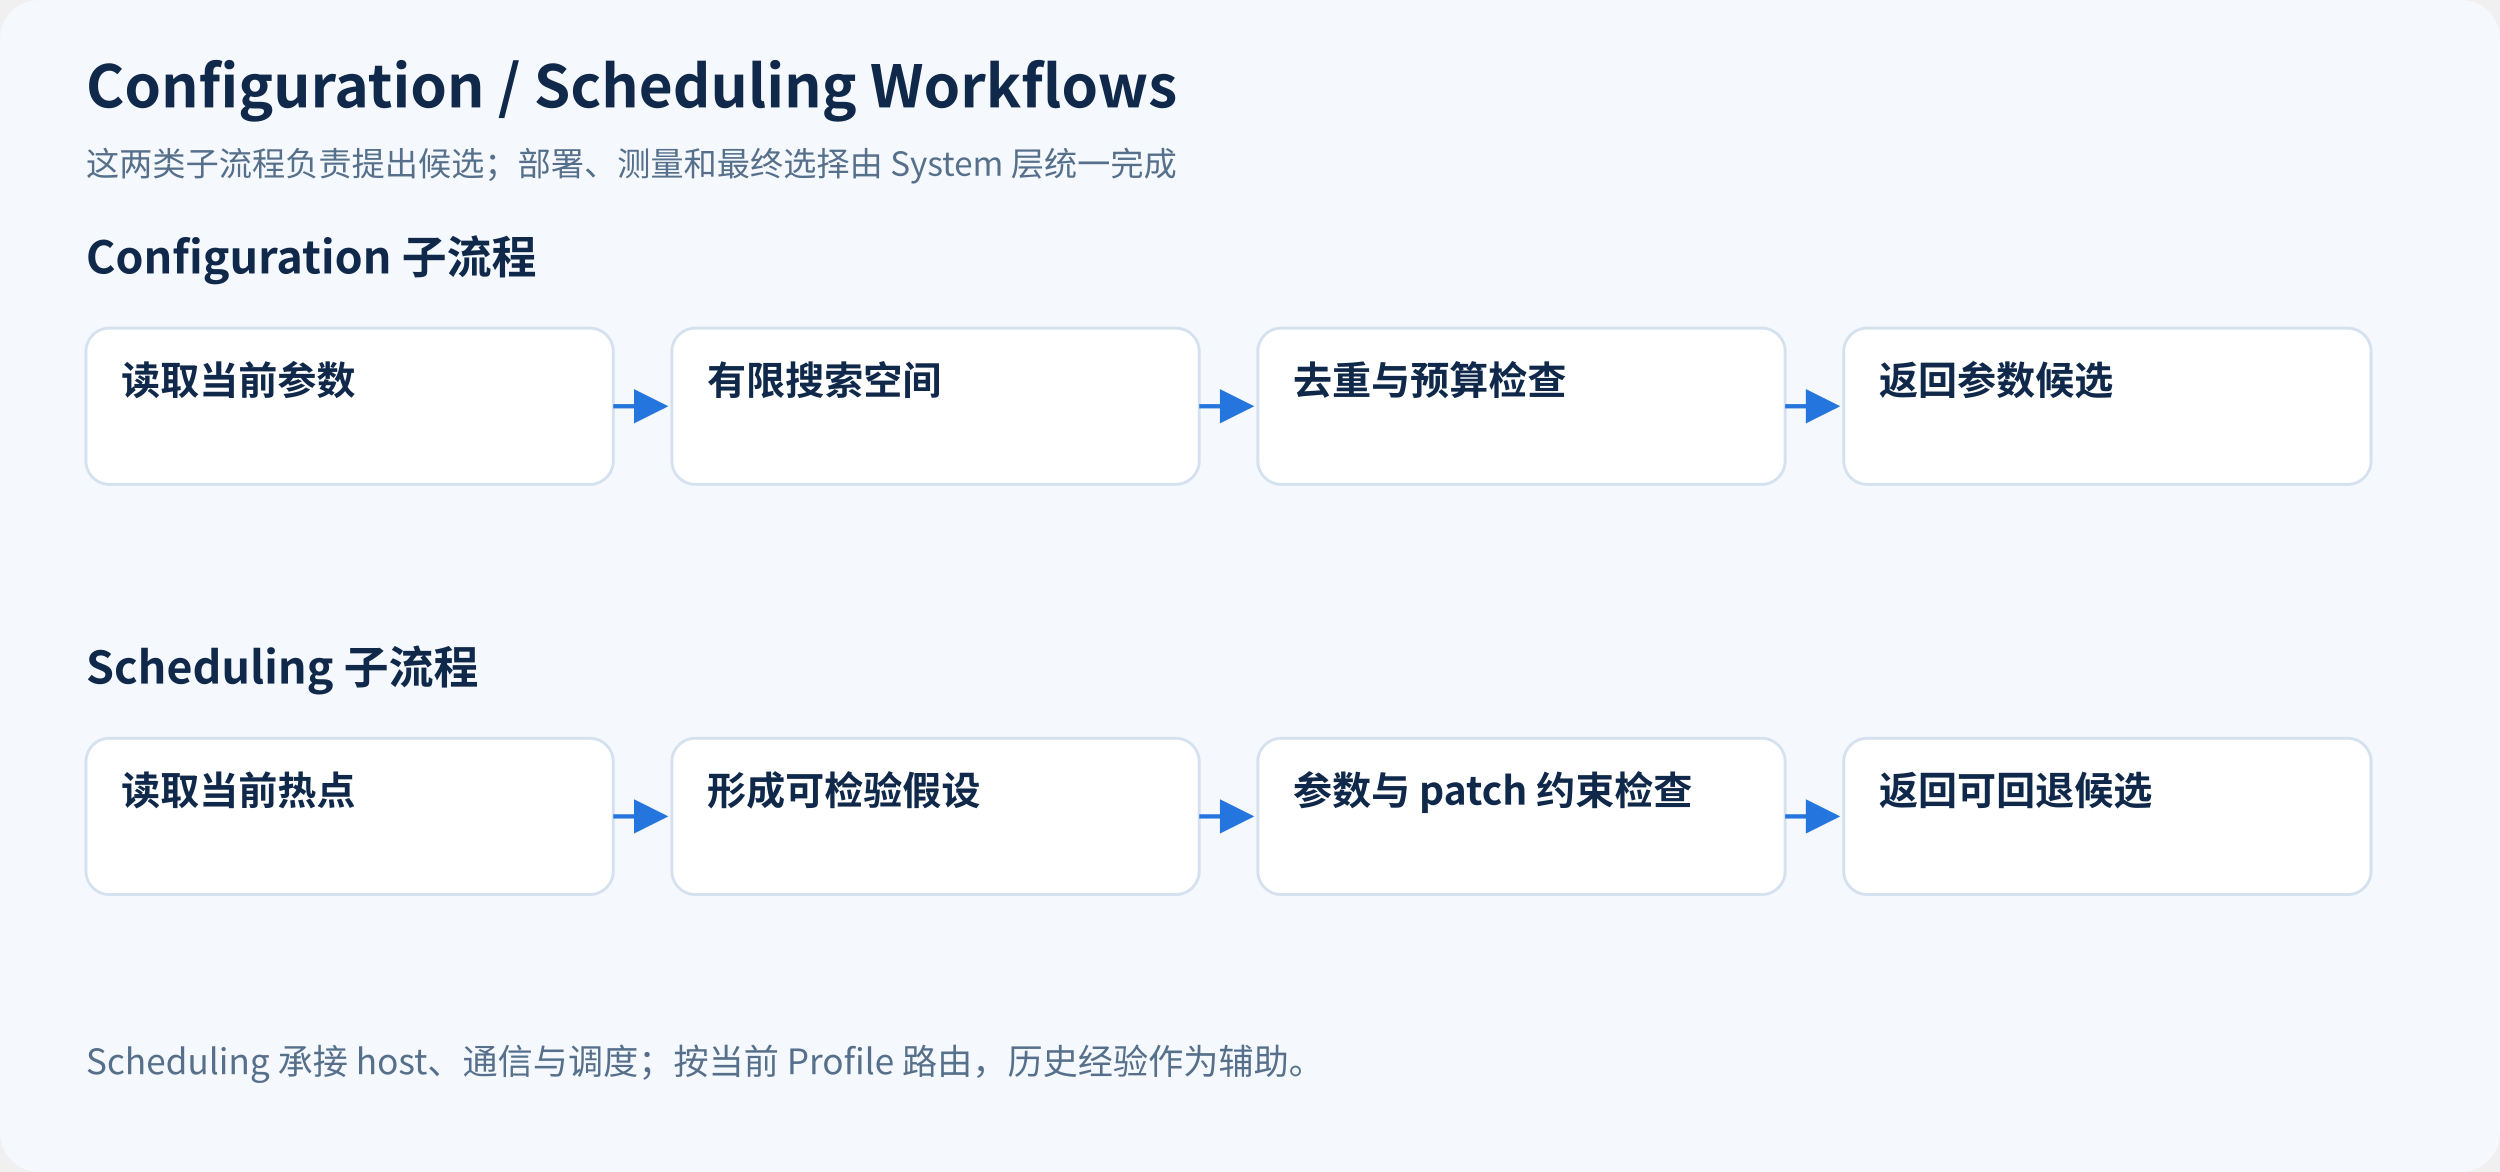
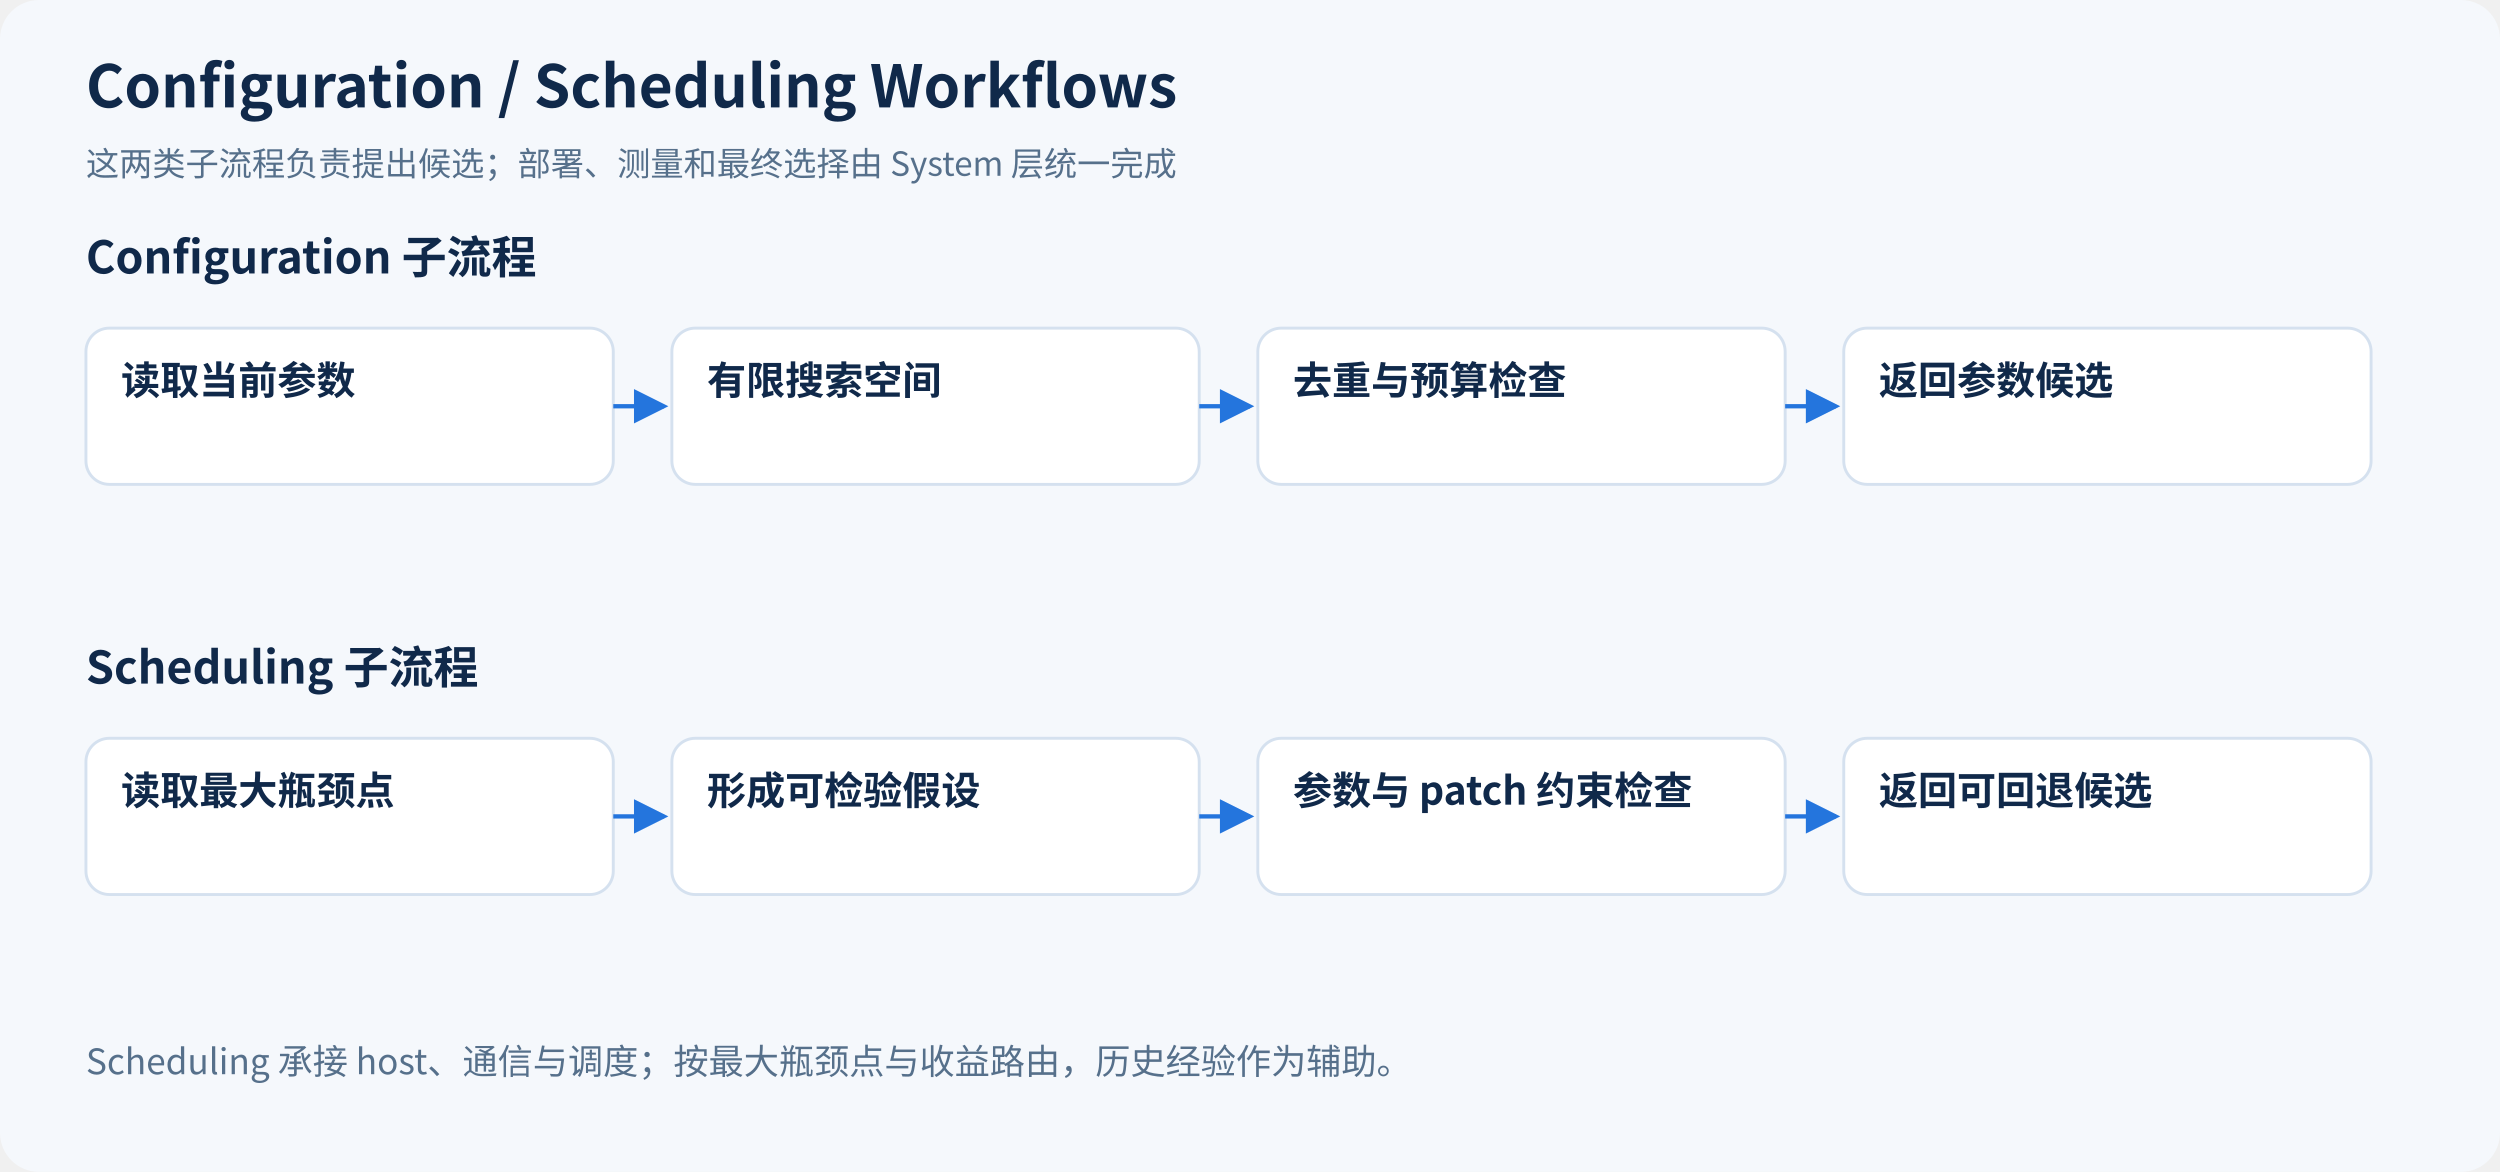
<svg xmlns="http://www.w3.org/2000/svg" width="1280" height="600" viewBox="0 0 1280 600" role="img" aria-labelledby="title desc">
  <defs>
    <marker id="arrow" markerWidth="8" markerHeight="8" refX="7" refY="4" orient="auto">
      <path d="M0 0 L8 4 L0 8Z" fill="#2475dd" />
    </marker>
  </defs>
  <rect width="1280" height="600" rx="20" fill="#f5f8fc" />
  <g font-family="Noto Sans CJK SC, Microsoft YaHei, sans-serif">
    <text x="44" y="55" font-size="30" fill="#10294a" font-weight="700">Configuration / Scheduling Workflows</text>
    <text x="44" y="90" font-size="17" fill="#56708b">这两类子流程负责提出候选；部署、测量和最终选择由 System 层统一完成</text>
    <text x="44" y="140" font-size="23" fill="#10294a" font-weight="700">Configuration 子流程</text>
    <rect x="44" y="168" width="270" height="80" rx="12" fill="white" stroke="#d5e1ef" stroke-width="1.5" />
    <text x="62" y="202" font-size="20" fill="#10294a" font-weight="700">读取当前参数</text>
    <path d="M314 208 H340" fill="none" stroke="#2475dd" stroke-width="2.2" marker-end="url(#arrow)" />
    <rect x="344" y="168" width="270" height="80" rx="12" fill="white" stroke="#d5e1ef" stroke-width="1.5" />
    <text x="362" y="202" font-size="20" fill="#10294a" font-weight="700">有限搜索空间</text>
    <path d="M614 208 H640" fill="none" stroke="#2475dd" stroke-width="2.2" marker-end="url(#arrow)" />
    <rect x="644" y="168" width="270" height="80" rx="12" fill="white" stroke="#d5e1ef" stroke-width="1.5" />
    <text x="662" y="202" font-size="20" fill="#10294a" font-weight="700">去重与预算检查</text>
    <path d="M914 208 H940" fill="none" stroke="#2475dd" stroke-width="2.2" marker-end="url(#arrow)" />
    <rect x="944" y="168" width="270" height="80" rx="12" fill="white" stroke="#d5e1ef" stroke-width="1.5" />
    <text x="962" y="202" font-size="20" fill="#10294a" font-weight="700">返回参数候选</text>
    <text x="44" y="350" font-size="23" fill="#10294a" font-weight="700">Scheduling 子流程</text>
    <rect x="44" y="378" width="270" height="80" rx="12" fill="white" stroke="#d5e1ef" stroke-width="1.5" />
-     <text x="62" y="412" font-size="20" fill="#10294a" font-weight="700">读取当前热点</text>
+     <text x="62" y="412" font-size="20" fill="#10294a" font-weight="700">读取最大瓶颈点</text>
    <path d="M314 418 H340" fill="none" stroke="#2475dd" stroke-width="2.2" marker-end="url(#arrow)" />
    <rect x="344" y="378" width="270" height="80" rx="12" fill="white" stroke="#d5e1ef" stroke-width="1.5" />
    <text x="362" y="412" font-size="20" fill="#10294a" font-weight="700">形成可检验假设</text>
    <path d="M614 418 H640" fill="none" stroke="#2475dd" stroke-width="2.2" marker-end="url(#arrow)" />
    <rect x="644" y="378" width="270" height="80" rx="12" fill="white" stroke="#d5e1ef" stroke-width="1.5" />
    <text x="662" y="412" font-size="20" fill="#10294a" font-weight="700">参数与 patch 约束检查</text>
    <path d="M914 418 H940" fill="none" stroke="#2475dd" stroke-width="2.2" marker-end="url(#arrow)" />
    <rect x="944" y="378" width="270" height="80" rx="12" fill="white" stroke="#d5e1ef" stroke-width="1.5" />
    <text x="962" y="412" font-size="20" fill="#10294a" font-weight="700">返回可回退候选</text>
-     <text x="44" y="550" font-size="18" fill="#56708b">Scheduling 承接 host、通信与调度；按当前 Profile 路由，历史经验作为辅助。</text>
+     <text x="44" y="550" font-size="18" fill="#56708b">Scheduling 承接 host、通信与调度；按最大瓶颈点与收益路由，历史经验作为辅助。</text>
  </g>
</svg>
